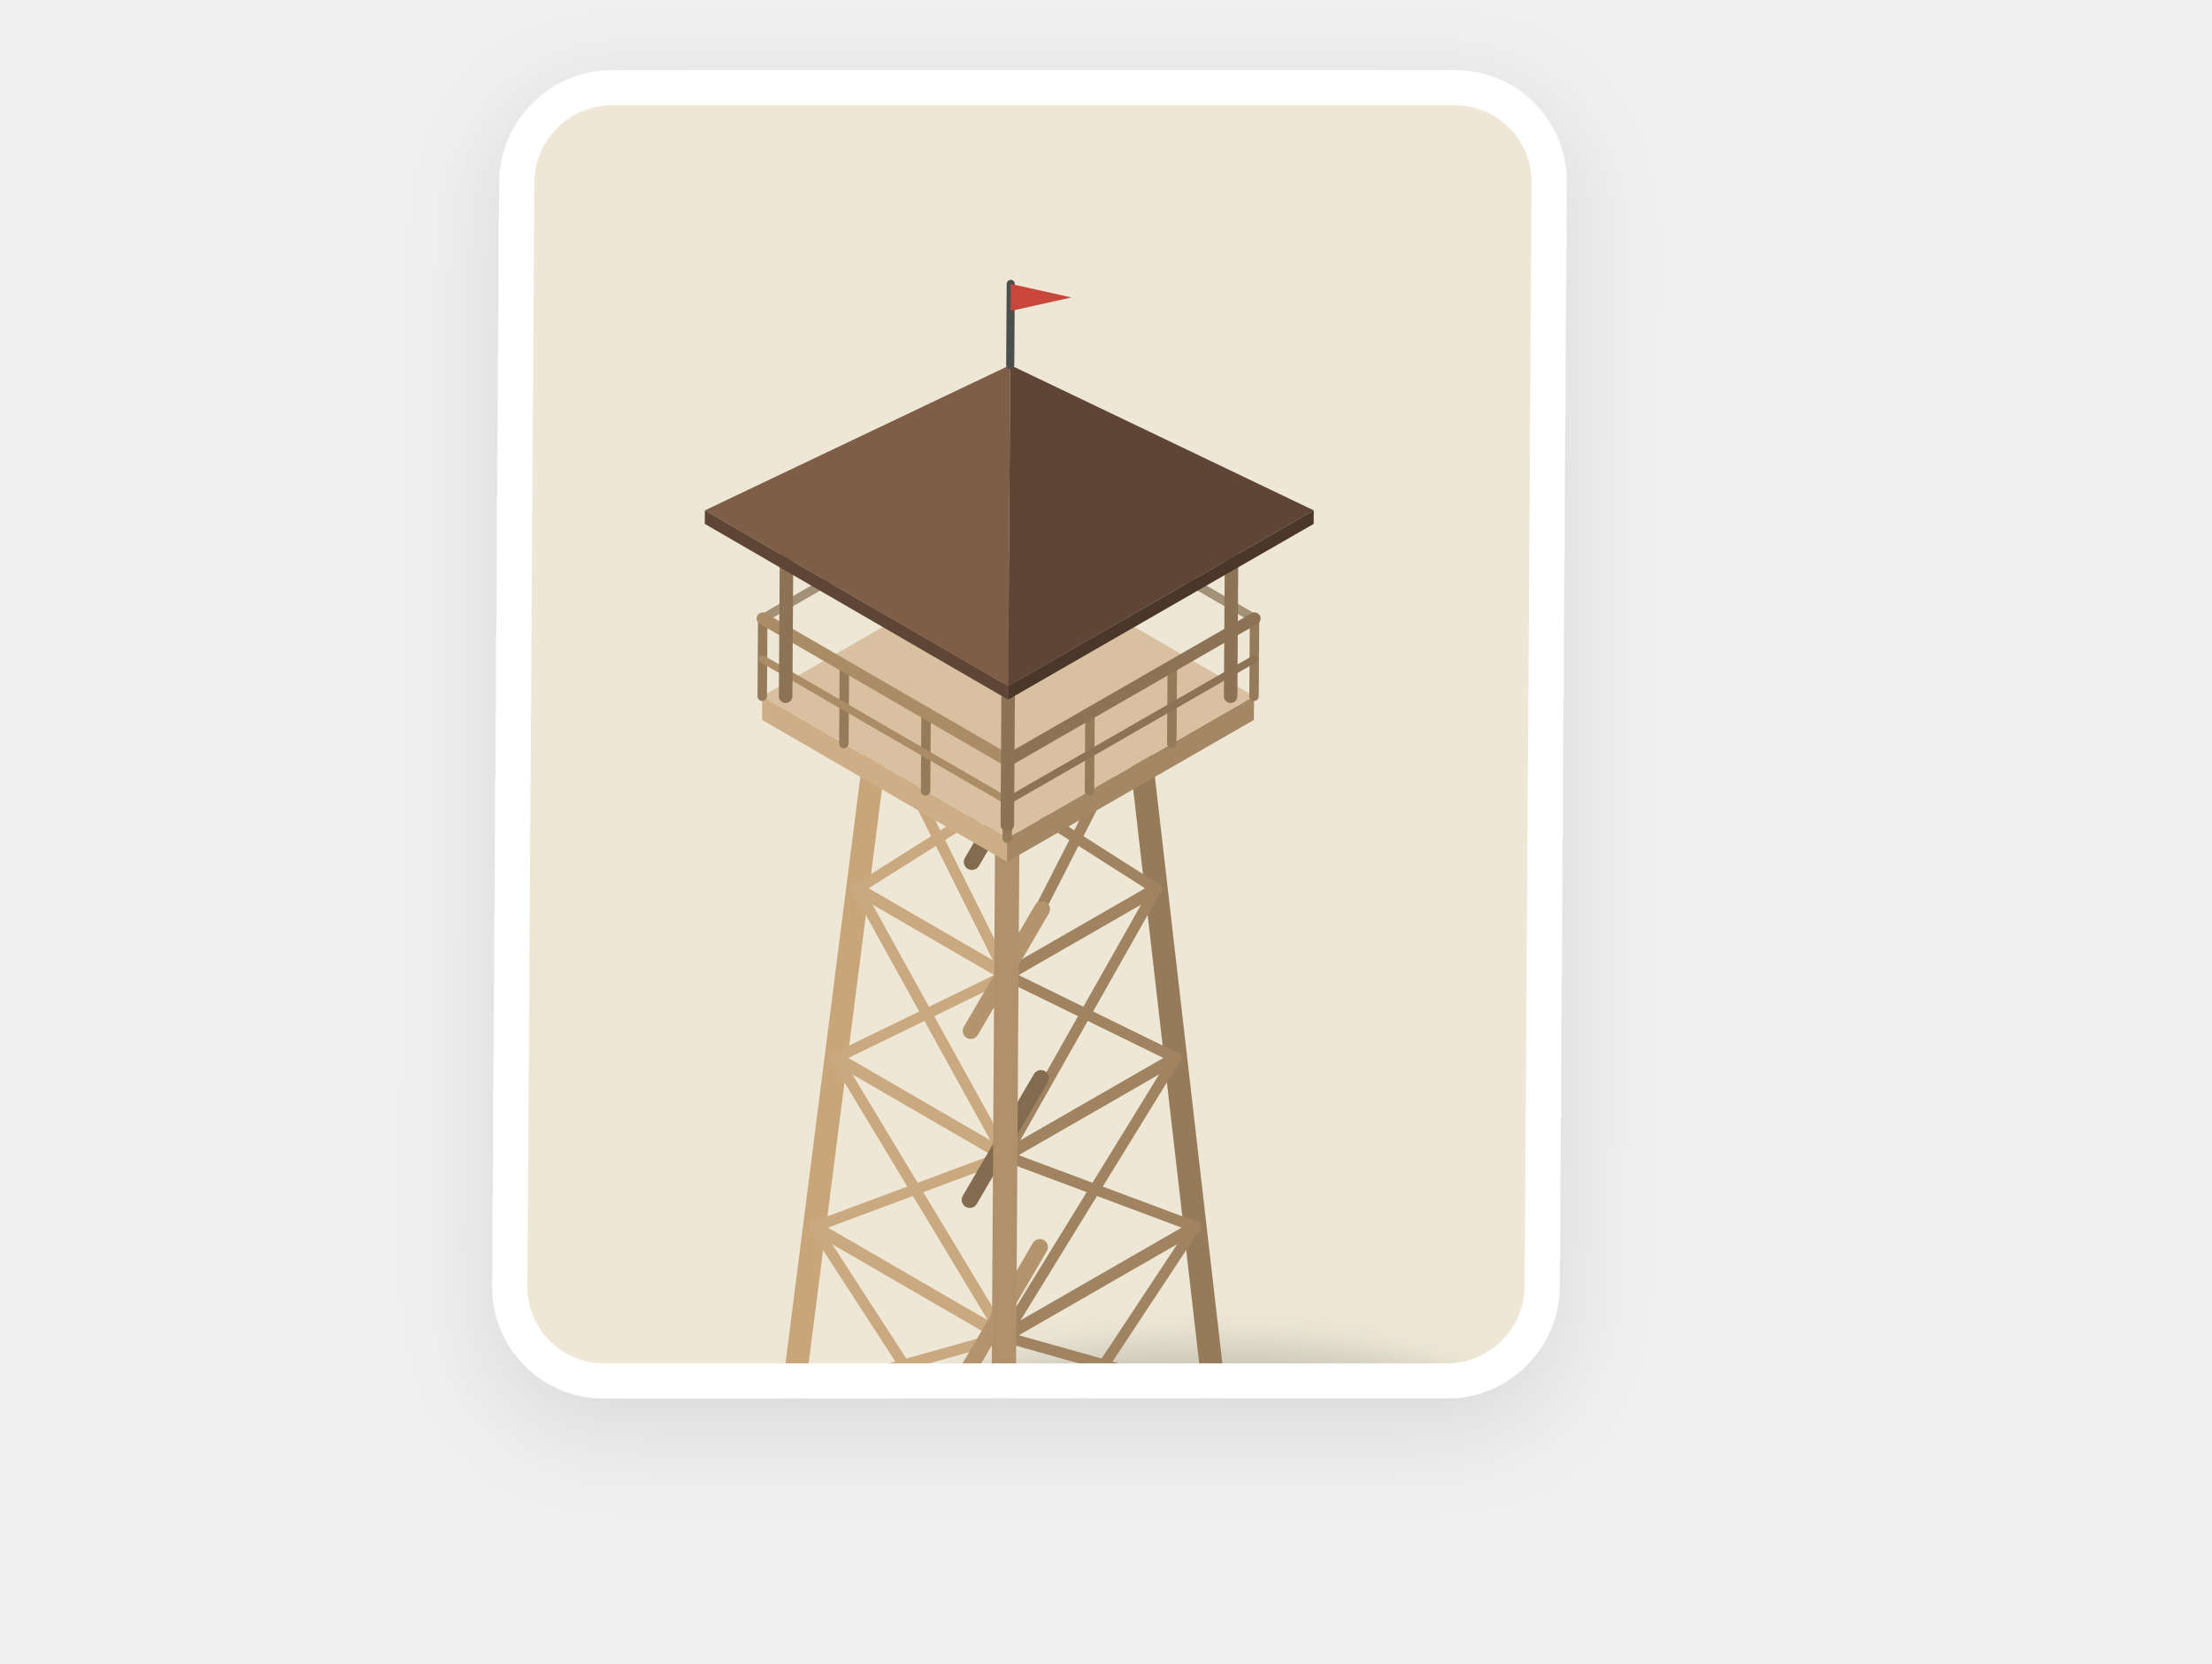
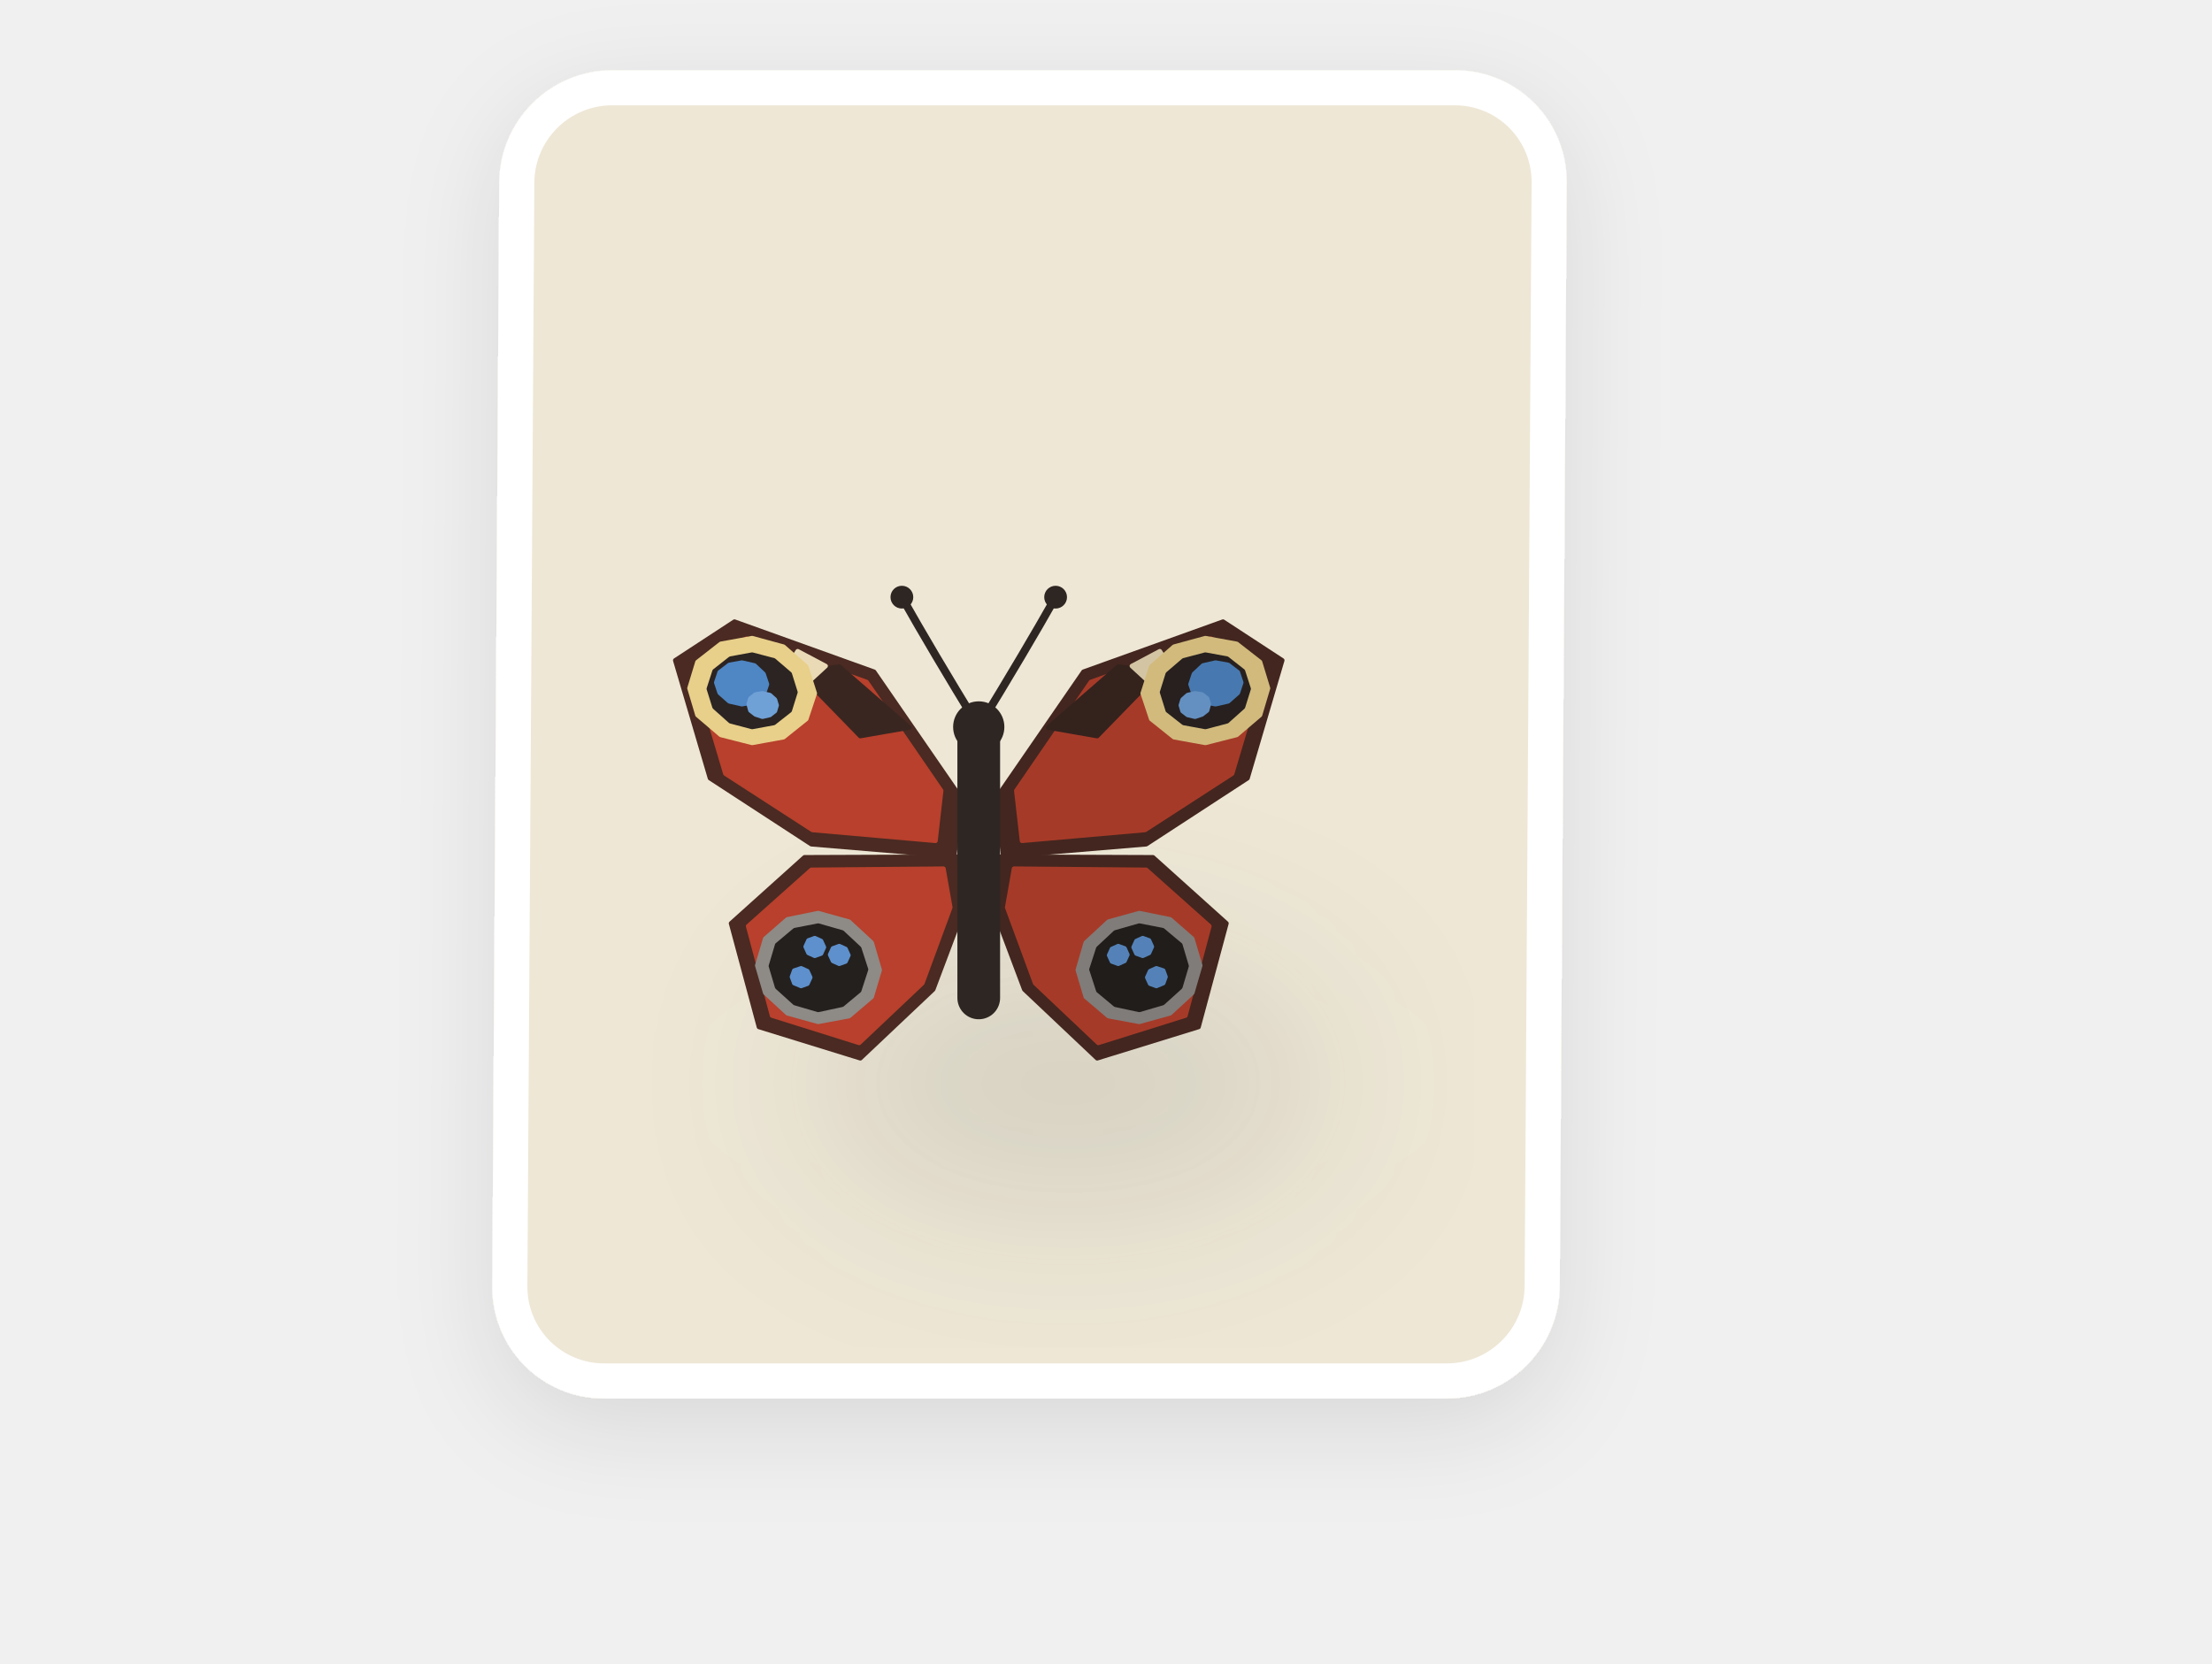
<svg xmlns="http://www.w3.org/2000/svg" width="315" height="237" viewBox="0 0 315 237" fill="none">
-   <g filter="url(#filter1_d_352_51563)">
-     <g clip-path="url(#clip0_352_51563)">
-       <rect width="152.013" height="189.193" rx="16" transform="matrix(1 0 -0.00632073 0.99998 71.1958 10)" fill="#EEE7D6" />
-       <g opacity="0.16" filter="url(#filter2_f_352_51563)">
-         <path d="M171.721 214.222C195.117 214.222 214.117 209.05 214.157 202.669C214.197 196.288 195.263 191.115 171.867 191.115C148.47 191.115 129.471 196.288 129.43 202.669C129.39 209.05 148.324 214.222 171.721 214.222Z" fill="#1E2A26" />
-       </g>
-       <path d="M141.503 181.487C141.498 182.338 142.183 183.028 143.034 183.028C143.884 183.028 144.579 182.338 144.584 181.487H143.043H141.503ZM145.15 91.949C145.155 91.098 144.47 90.408 143.619 90.408C142.768 90.408 142.074 91.098 142.069 91.949H143.609H145.15ZM143.043 181.487H144.584L145.15 91.949H143.609H142.069L141.503 181.487H143.043Z" fill="#8C7355" />
-       <path d="M171.328 199.015C171.431 199.912 172.243 200.551 173.141 200.443C174.039 200.334 174.683 199.518 174.58 198.621L172.954 198.818L171.328 199.015ZM163.51 102.342C163.407 101.445 162.595 100.806 161.697 100.915C160.799 101.024 160.155 101.839 160.258 102.737L161.884 102.54L163.51 102.342ZM172.954 198.818L174.58 198.621L163.51 102.342L161.884 102.54L160.258 102.737L171.328 199.015L172.954 198.818Z" fill="#967B5B" />
-       <path d="M111.29 198.621C111.176 199.518 111.81 200.334 112.707 200.443C113.603 200.551 114.423 199.912 114.538 199.015L112.914 198.818L111.29 198.621ZM126.825 102.737C126.939 101.839 126.305 101.024 125.409 100.915C124.512 100.806 123.692 101.445 123.578 102.342L125.201 102.54L126.825 102.737ZM112.914 198.818L114.538 199.015L126.825 102.737L125.201 102.54L123.578 102.342L111.29 198.621L112.914 198.818Z" fill="#C9A57A" />
-       <path d="M112.711 198.076C112.3 198.191 112.059 198.616 112.171 199.026C112.283 199.435 112.707 199.674 113.117 199.559L112.914 198.818L112.711 198.076ZM143.191 191.135C143.601 191.02 143.843 190.595 143.73 190.185C143.618 189.776 143.194 189.537 142.784 189.652L142.987 190.393L143.191 191.135ZM112.914 198.818L113.117 199.559L143.191 191.135L142.987 190.393L142.784 189.652L112.711 198.076L112.914 198.818Z" fill="#CBA980" />
-       <path d="M142.177 216.57C142.408 216.925 142.885 217.025 143.242 216.792C143.6 216.559 143.702 216.082 143.472 215.726L142.825 216.148L142.177 216.57ZM116.63 174.326C116.4 173.97 115.923 173.871 115.566 174.104C115.208 174.337 115.106 174.814 115.336 175.17L115.983 174.748L116.63 174.326ZM142.825 216.148L143.472 215.726L116.63 174.326L115.983 174.748L115.336 175.17L142.177 216.57L142.825 216.148Z" fill="#CBA980" />
-       <path d="M172.741 199.559C173.15 199.674 173.577 199.435 173.694 199.026C173.812 198.616 173.576 198.191 173.167 198.076L172.954 198.818L172.741 199.559ZM143.2 189.652C142.791 189.537 142.365 189.776 142.247 190.185C142.13 190.595 142.366 191.02 142.775 191.135L142.987 190.393L143.2 189.652ZM172.954 198.818L173.167 198.076L143.2 189.652L142.987 190.393L142.775 191.135L172.741 199.559L172.954 198.818Z" fill="#A08461" />
-       <path d="M142.182 215.726C141.947 216.082 142.044 216.559 142.398 216.792C142.753 217.025 143.231 216.926 143.466 216.57L142.824 216.148L142.182 215.726ZM170.831 175.17C171.066 174.814 170.969 174.337 170.615 174.104C170.26 173.871 169.782 173.97 169.547 174.326L170.189 174.748L170.831 175.17ZM142.824 216.148L143.466 216.57L170.831 175.17L170.189 174.748L169.547 174.326L142.182 215.726L142.824 216.148Z" fill="#A08461" />
-       <path d="M116.421 173.998C116.008 173.758 115.478 173.9 115.236 174.315C114.994 174.729 115.132 175.259 115.545 175.499L115.983 174.748L116.421 173.998ZM142.549 191.144C142.962 191.383 143.493 191.241 143.735 190.827C143.977 190.412 143.838 189.882 143.425 189.643L142.987 190.393L142.549 191.144ZM115.983 174.748L115.545 175.499L142.549 191.144L142.987 190.393L143.425 189.643L116.421 173.998L115.983 174.748Z" fill="#CBA980" />
-       <path d="M170.617 175.499C171.033 175.259 171.179 174.729 170.942 174.315C170.705 173.901 170.176 173.758 169.76 173.998L170.189 174.748L170.617 175.499ZM142.559 189.643C142.143 189.882 141.997 190.412 142.234 190.827C142.47 191.241 143 191.383 143.416 191.144L142.987 190.393L142.559 189.643ZM170.189 174.748L169.76 173.998L142.559 189.643L142.987 190.393L143.416 191.144L170.617 175.499L170.189 174.748Z" fill="#A08461" />
-       <path d="M115.719 174.026C115.319 174.175 115.114 174.619 115.26 175.017C115.406 175.416 115.849 175.618 116.248 175.47L115.983 174.748L115.719 174.026ZM143.415 165.361C143.814 165.212 144.02 164.768 143.874 164.37C143.727 163.971 143.285 163.769 142.886 163.917L143.15 164.639L143.415 165.361ZM115.983 174.748L116.248 175.47L143.415 165.361L143.15 164.639L142.886 163.917L115.719 174.026L115.983 174.748Z" fill="#CBA980" />
-       <path d="M142.327 190.794C142.546 191.157 143.019 191.272 143.384 191.051C143.749 190.83 143.867 190.356 143.648 189.993L142.987 190.393L142.327 190.794ZM119.723 150.278C119.504 149.915 119.031 149.799 118.666 150.021C118.301 150.242 118.183 150.716 118.402 151.079L119.062 150.679L119.723 150.278ZM142.987 190.393L143.648 189.993L119.723 150.278L119.062 150.679L118.402 151.079L142.327 190.794L142.987 190.393Z" fill="#CBA980" />
-       <path d="M169.915 175.47C170.313 175.618 170.758 175.416 170.909 175.017C171.06 174.619 170.86 174.175 170.463 174.026L170.189 174.748L169.915 175.47ZM143.424 163.917C143.026 163.769 142.581 163.971 142.43 164.37C142.279 164.768 142.479 165.212 142.876 165.361L143.15 164.639L143.424 163.917ZM170.189 174.748L170.463 174.026L143.424 163.917L143.15 164.639L142.876 165.361L169.915 175.47L170.189 174.748Z" fill="#A08461" />
-       <path d="M142.332 189.993C142.108 190.356 142.221 190.83 142.583 191.051C142.945 191.272 143.419 191.157 143.643 190.794L142.987 190.393L142.332 189.993ZM168.07 151.079C168.293 150.716 168.181 150.242 167.819 150.021C167.457 149.799 166.982 149.915 166.759 150.278L167.414 150.679L168.07 151.079ZM142.987 190.393L143.643 190.794L168.07 151.079L167.414 150.679L166.759 150.278L142.332 189.993L142.987 190.393Z" fill="#A08461" />
-       <path d="M119.501 149.928C119.088 149.689 118.557 149.831 118.315 150.245C118.073 150.66 118.212 151.19 118.624 151.429L119.062 150.679L119.501 149.928ZM142.712 165.389C143.125 165.629 143.656 165.487 143.898 165.072C144.14 164.658 144.001 164.128 143.588 163.889L143.15 164.639L142.712 165.389ZM119.062 150.679L118.624 151.429L142.712 165.389L143.15 164.639L143.588 163.889L119.501 149.928L119.062 150.679Z" fill="#CBA980" />
-       <path d="M167.843 151.429C168.259 151.19 168.404 150.66 168.167 150.245C167.931 149.831 167.402 149.689 166.986 149.928L167.414 150.679L167.843 151.429ZM142.721 163.888C142.306 164.128 142.16 164.658 142.397 165.072C142.634 165.487 143.163 165.629 143.579 165.389L143.15 164.639L142.721 163.888ZM167.414 150.679L166.986 149.928L142.721 163.888L143.15 164.639L143.579 165.389L167.843 151.429L167.414 150.679Z" fill="#A08461" />
-       <path d="M118.729 149.986C118.345 150.173 118.184 150.634 118.368 151.016C118.552 151.399 119.012 151.557 119.396 151.371L119.062 150.678L118.729 149.986ZM143.646 139.577C144.029 139.39 144.191 138.929 144.007 138.547C143.823 138.164 143.363 138.006 142.979 138.192L143.313 138.884L143.646 139.577ZM119.062 150.678L119.396 151.371L143.646 139.577L143.313 138.884L142.979 138.192L118.729 149.986L119.062 150.678Z" fill="#CBA980" />
-       <path d="M142.475 165.015C142.681 165.386 143.149 165.519 143.522 165.311C143.894 165.104 144.03 164.634 143.825 164.263L143.15 164.639L142.475 165.015ZM122.807 126.233C122.601 125.862 122.133 125.729 121.76 125.937C121.388 126.144 121.252 126.614 121.457 126.985L122.132 126.609L122.807 126.233ZM143.15 164.639L143.825 164.263L122.807 126.233L122.132 126.609L121.457 126.985L142.475 165.015L143.15 164.639Z" fill="#CBA980" />
-       <path d="M167.072 151.371C167.453 151.557 167.916 151.399 168.104 151.016C168.293 150.634 168.138 150.173 167.756 149.986L167.414 150.679L167.072 151.371ZM143.655 138.192C143.274 138.006 142.812 138.164 142.623 138.547C142.434 138.929 142.59 139.39 142.971 139.577L143.313 138.884L143.655 138.192ZM167.414 150.679L167.756 149.986L143.655 138.192L143.313 138.884L142.971 139.577L167.072 151.371L167.414 150.679Z" fill="#A08461" />
-       <path d="M142.48 164.263C142.27 164.634 142.4 165.104 142.77 165.311C143.14 165.519 143.61 165.386 143.82 165.015L143.15 164.639L142.48 164.263ZM165.319 126.985C165.529 126.614 165.399 126.144 165.029 125.937C164.659 125.729 164.189 125.862 163.979 126.233L164.649 126.609L165.319 126.985ZM143.15 164.639L143.82 165.015L165.319 126.985L164.649 126.609L163.979 126.233L142.48 164.263L143.15 164.639Z" fill="#A08461" />
-       <path d="M122.57 125.859C122.157 125.619 121.626 125.761 121.384 126.176C121.142 126.59 121.281 127.12 121.694 127.359L122.132 126.609L122.57 125.859ZM142.875 139.635C143.288 139.874 143.819 139.732 144.061 139.318C144.302 138.903 144.164 138.373 143.751 138.134L143.313 138.884L142.875 139.635ZM122.132 126.609L121.694 127.359L142.875 139.635L143.313 138.884L143.751 138.134L122.57 125.859L122.132 126.609Z" fill="#CBA980" />
-       <path d="M165.078 127.359C165.494 127.12 165.639 126.59 165.402 126.176C165.166 125.761 164.637 125.619 164.221 125.859L164.649 126.609L165.078 127.359ZM142.884 138.134C142.469 138.373 142.323 138.903 142.56 139.318C142.797 139.732 143.326 139.874 143.742 139.635L143.313 138.884L142.884 138.134ZM164.649 126.609L164.221 125.859L142.884 138.134L143.313 138.884L143.742 139.635L165.078 127.359L164.649 126.609Z" fill="#A08461" />
-       <path d="M121.723 125.959C121.363 126.186 121.253 126.662 121.478 127.021C121.704 127.381 122.179 127.487 122.54 127.259L122.132 126.609L121.723 125.959ZM143.884 113.781C144.244 113.553 144.354 113.077 144.129 112.718C143.903 112.358 143.428 112.252 143.067 112.48L143.475 113.13L143.884 113.781ZM122.132 126.609L122.54 127.259L143.884 113.781L143.475 113.13L143.067 112.48L121.723 125.959L122.132 126.609Z" fill="#CBA980" />
-       <path d="M142.623 139.232C142.812 139.611 143.274 139.764 143.655 139.572C144.036 139.381 144.192 138.917 144.003 138.538L143.313 138.885L142.623 139.232ZM125.891 102.193C125.702 101.813 125.239 101.66 124.859 101.852C124.478 102.044 124.322 102.507 124.511 102.887L125.201 102.54L125.891 102.193ZM143.313 138.885L144.003 138.538L125.891 102.193L125.201 102.54L124.511 102.887L142.623 139.232L143.313 138.885Z" fill="#CBA980" />
-       <path d="M164.232 127.26C164.59 127.487 165.067 127.381 165.297 127.022C165.527 126.662 165.423 126.186 165.066 125.959L164.649 126.609L164.232 127.26ZM143.892 112.48C143.534 112.252 143.058 112.358 142.828 112.718C142.598 113.077 142.701 113.553 143.059 113.781L143.476 113.13L143.892 112.48ZM164.649 126.609L165.066 125.959L143.892 112.48L143.476 113.13L143.059 113.781L164.232 127.26L164.649 126.609Z" fill="#A08461" />
-       <path d="M142.627 138.537C142.433 138.917 142.583 139.38 142.961 139.572C143.34 139.764 143.804 139.611 143.998 139.232L143.313 138.884L142.627 138.537ZM162.569 102.886C162.763 102.507 162.614 102.044 162.235 101.852C161.857 101.66 161.392 101.813 161.198 102.192L161.884 102.539L162.569 102.886ZM143.313 138.884L143.998 139.232L162.569 102.886L161.884 102.539L161.198 102.192L142.627 138.537L143.313 138.884Z" fill="#A08461" />
-       <path d="M125.639 101.789C125.226 101.55 124.695 101.692 124.454 102.106C124.212 102.521 124.35 103.051 124.763 103.29L125.201 102.54L125.639 101.789ZM143.038 113.881C143.45 114.12 143.981 113.978 144.223 113.563C144.465 113.149 144.327 112.619 143.914 112.38L143.476 113.13L143.038 113.881ZM125.201 102.54L124.763 103.29L143.038 113.881L143.476 113.13L143.914 112.38L125.639 101.789L125.201 102.54Z" fill="#CBA980" />
-       <path d="M162.312 103.29C162.728 103.051 162.874 102.521 162.637 102.106C162.4 101.692 161.871 101.55 161.455 101.789L161.884 102.539L162.312 103.29ZM143.047 112.38C142.631 112.619 142.486 113.149 142.722 113.563C142.959 113.978 143.488 114.12 143.904 113.88L143.476 113.13L143.047 112.38ZM161.884 102.539L161.455 101.789L143.047 112.38L143.476 113.13L143.904 113.88L162.312 103.29L161.884 102.539Z" fill="#A08461" />
-       <path d="M136.955 194.388C136.632 194.941 136.817 195.648 137.367 195.967C137.918 196.286 138.626 196.097 138.948 195.544L137.951 194.966L136.955 194.388ZM149.071 178.214C149.394 177.662 149.209 176.955 148.658 176.636C148.108 176.317 147.4 176.506 147.077 177.058L148.074 177.636L149.071 178.214ZM137.951 194.966L138.948 195.544L149.071 178.214L148.074 177.636L147.077 177.058L136.955 194.388L137.951 194.966Z" fill="#B4946D" />
-       <path d="M137.107 170.319C136.784 170.871 136.969 171.578 137.52 171.897C138.07 172.217 138.778 172.027 139.101 171.475L138.104 170.897L137.107 170.319ZM149.223 154.145C149.546 153.592 149.361 152.886 148.811 152.567C148.26 152.247 147.552 152.436 147.23 152.989L148.227 153.567L149.223 154.145ZM138.104 170.897L139.101 171.475L149.223 154.145L148.227 153.567L147.23 152.989L137.107 170.319L138.104 170.897Z" fill="#826B4F" />
-       <path d="M137.259 146.249C136.937 146.802 137.121 147.509 137.672 147.828C138.222 148.147 138.93 147.958 139.253 147.405L138.256 146.827L137.259 146.249ZM149.376 130.075C149.698 129.523 149.514 128.816 148.963 128.497C148.413 128.178 147.705 128.367 147.382 128.919L148.379 129.497L149.376 130.075ZM138.256 146.827L139.253 147.405L149.376 130.075L148.379 129.497L147.382 128.919L137.259 146.249L138.256 146.827Z" fill="#B4946D" />
-       <path d="M137.411 122.18C137.089 122.732 137.273 123.439 137.824 123.758C138.374 124.077 139.082 123.888 139.405 123.336L138.408 122.758L137.411 122.18ZM149.527 106.006C149.85 105.453 149.666 104.747 149.115 104.427C148.565 104.108 147.857 104.297 147.534 104.85L148.531 105.428L149.527 106.006ZM138.408 122.758L139.405 123.336L149.527 106.006L148.531 105.428L147.534 104.85L137.411 122.18L138.408 122.758Z" fill="#826B4F" />
-       <path d="M141.091 216.148C141.085 217.105 141.856 217.881 142.813 217.881C143.771 217.881 144.551 217.105 144.557 216.148H142.824H141.091ZM145.209 113.13C145.215 112.173 144.444 111.397 143.487 111.397C142.529 111.397 141.749 112.173 141.743 113.13H143.476H145.209ZM142.824 216.148H144.557L145.209 113.13H143.476H141.743L141.091 216.148H142.824Z" fill="#B0916B" />
-       <path d="M108.526 102.539L143.415 122.758L143.436 119.388L108.547 99.17L108.526 102.539Z" fill="#CEAE87" />
-       <path d="M178.56 102.54L143.415 122.758L143.436 119.388L178.581 99.17L178.56 102.54Z" fill="#A48764" />
-       <path d="M143.692 78.951L178.581 99.17L143.436 119.388L108.547 99.17L143.692 78.951Z" fill="#D9C0A1" />
-       <path d="M107.873 99.17C107.87 99.542 108.17 99.844 108.542 99.844C108.915 99.844 109.218 99.542 109.221 99.17H108.547H107.873ZM109.291 88.098C109.293 87.725 108.993 87.424 108.621 87.424C108.249 87.424 107.945 87.725 107.943 88.098H108.617H109.291ZM108.547 99.17H109.221L109.291 88.098H108.617H107.943L107.873 99.17H108.547Z" fill="#967B5B" />
-       <path d="M119.499 105.909C119.497 106.281 119.797 106.583 120.169 106.583C120.541 106.583 120.845 106.281 120.847 105.909H120.173H119.499ZM120.917 94.837C120.919 94.465 120.62 94.163 120.247 94.163C119.875 94.163 119.572 94.465 119.569 94.837H120.243H120.917ZM120.173 105.909H120.847L120.917 94.837H120.243H119.569L119.499 105.909H120.173Z" fill="#967B5B" />
-       <path d="M131.135 112.649C131.133 113.021 131.433 113.323 131.805 113.323C132.177 113.323 132.481 113.021 132.483 112.649H131.809H131.135ZM132.553 101.577C132.556 101.204 132.256 100.903 131.884 100.903C131.511 100.903 131.208 101.204 131.205 101.577H131.879H132.553ZM131.809 112.649H132.483L132.553 101.577H131.879H131.205L131.135 112.649H131.809Z" fill="#967B5B" />
-       <path d="M142.762 119.388C142.76 119.76 143.059 120.062 143.432 120.062C143.804 120.062 144.107 119.76 144.11 119.388H143.436H142.762ZM144.18 108.316C144.182 107.944 143.882 107.642 143.51 107.642C143.138 107.642 142.834 107.944 142.832 108.316H143.506H144.18ZM143.436 119.388H144.11L144.18 108.316H143.506H142.832L142.762 119.388H143.436Z" fill="#967B5B" />
-       <path d="M154.474 112.649C154.471 113.021 154.771 113.323 155.144 113.323C155.516 113.323 155.819 113.021 155.822 112.649H155.148H154.474ZM155.892 101.577C155.894 101.204 155.594 100.903 155.222 100.903C154.85 100.903 154.546 101.204 154.544 101.577H155.218H155.892ZM155.148 112.649H155.822L155.892 101.577H155.218H154.544L154.474 112.649H155.148Z" fill="#967B5B" />
-       <path d="M166.195 105.909C166.193 106.281 166.493 106.583 166.865 106.583C167.237 106.583 167.541 106.281 167.543 105.909H166.869H166.195ZM167.613 94.837C167.615 94.465 167.315 94.163 166.943 94.163C166.571 94.163 166.267 94.465 166.265 94.837H166.939H167.613ZM166.869 105.909H167.543L167.613 94.837H166.939H166.265L166.195 105.909H166.869Z" fill="#967B5B" />
-       <path d="M177.907 99.17C177.905 99.542 178.204 99.844 178.577 99.844C178.949 99.844 179.253 99.542 179.255 99.17H178.581H177.907ZM179.325 88.098C179.327 87.725 179.027 87.424 178.655 87.424C178.283 87.424 177.979 87.725 177.977 88.098H178.651H179.325ZM178.581 99.17H179.255L179.325 88.098H178.651H177.977L177.907 99.17H178.581Z" fill="#967B5B" />
-       <path d="M144.078 67.337C143.78 67.165 143.396 67.267 143.222 67.566C143.047 67.866 143.147 68.248 143.445 68.421L143.762 67.879L144.078 67.337ZM178.335 88.64C178.633 88.812 179.016 88.71 179.191 88.411C179.366 88.111 179.266 87.729 178.967 87.556L178.651 88.098L178.335 88.64ZM143.762 67.879L143.445 68.421L178.335 88.64L178.651 88.098L178.967 87.556L144.078 67.337L143.762 67.879Z" fill="#826B4F" fill-opacity="0.7" />
-       <path d="M144.071 68.421C144.372 68.249 144.477 67.866 144.306 67.566C144.135 67.267 143.753 67.165 143.452 67.337L143.762 67.879L144.071 68.421ZM108.307 87.556C108.007 87.729 107.902 88.111 108.073 88.411C108.244 88.71 108.626 88.812 108.926 88.64L108.617 88.098L108.307 87.556ZM143.762 67.879L143.452 67.337L108.307 87.556L108.617 88.098L108.926 88.64L144.071 68.421L143.762 67.879Z" fill="#826B4F" fill-opacity="0.7" />
-       <path d="M109.055 87.347C108.642 87.108 108.111 87.25 107.869 87.664C107.627 88.079 107.766 88.609 108.179 88.848L108.617 88.098L109.055 87.347ZM143.068 109.066C143.481 109.306 144.012 109.164 144.254 108.749C144.496 108.335 144.357 107.805 143.944 107.566L143.506 108.316L143.068 109.066ZM108.617 88.098L108.179 88.848L143.068 109.066L143.506 108.316L143.944 107.566L109.055 87.347L108.617 88.098Z" fill="#AA8C67" />
-       <path d="M179.079 88.848C179.495 88.609 179.641 88.079 179.404 87.665C179.167 87.25 178.638 87.108 178.222 87.347L178.651 88.098L179.079 88.848ZM143.077 107.566C142.661 107.805 142.516 108.335 142.753 108.749C142.99 109.164 143.519 109.306 143.935 109.067L143.506 108.316L143.077 107.566ZM178.651 88.098L178.222 87.347L143.077 107.566L143.506 108.316L143.935 109.067L179.079 88.848L178.651 88.098Z" fill="#8C7355" />
-       <path d="M108.848 93.416C108.595 93.27 108.271 93.356 108.123 93.61C107.975 93.863 108.06 94.187 108.312 94.333L108.58 93.874L108.848 93.416ZM143.202 114.551C143.454 114.698 143.778 114.611 143.926 114.358C144.074 114.104 143.989 113.781 143.737 113.634L143.469 114.093L143.202 114.551ZM108.58 93.874L108.312 94.333L143.202 114.551L143.469 114.093L143.737 113.634L108.848 93.416L108.58 93.874Z" fill="#AA8C67" />
-       <path d="M178.876 94.333C179.13 94.187 179.219 93.863 179.074 93.61C178.93 93.356 178.607 93.27 178.352 93.416L178.614 93.874L178.876 94.333ZM143.207 113.634C142.953 113.781 142.864 114.104 143.009 114.358C143.154 114.611 143.477 114.698 143.731 114.551L143.469 114.093L143.207 113.634ZM178.614 93.874L178.352 93.416L143.207 113.634L143.469 114.093L143.731 114.551L178.876 94.333L178.614 93.874Z" fill="#8C7355" />
-       <path d="M110.915 99.17C110.912 99.701 111.34 100.133 111.872 100.133C112.404 100.133 112.837 99.701 112.841 99.17H111.878H110.915ZM113.008 72.693C113.012 72.162 112.583 71.731 112.051 71.731C111.52 71.731 111.086 72.162 111.083 72.693H112.045H113.008ZM111.878 99.17H112.841L113.008 72.693H112.045H111.083L110.915 99.17H111.878Z" fill="#8C7355" />
-       <path d="M142.486 117.463C142.482 117.994 142.911 118.425 143.442 118.425C143.974 118.425 144.408 117.994 144.411 117.463H143.448H142.486ZM144.579 90.986C144.582 90.454 144.154 90.023 143.622 90.023C143.09 90.023 142.656 90.454 142.653 90.986H143.616H144.579ZM143.448 117.463H144.411L144.579 90.986H143.616H142.653L142.486 117.463H143.448Z" fill="#8C7355" />
-       <path d="M174.287 99.17C174.283 99.701 174.712 100.133 175.244 100.133C175.775 100.133 176.209 99.701 176.212 99.17H175.25H174.287ZM176.38 72.693C176.383 72.162 175.955 71.731 175.423 71.731C174.891 71.731 174.458 72.162 174.454 72.693H175.417H176.38ZM175.25 99.17H176.212L176.38 72.693H175.417H174.454L174.287 99.17H175.25Z" fill="#8C7355" />
-       <path d="M100.376 72.693L143.573 97.725L143.862 51.993L100.376 72.693Z" fill="#7E5E47" />
-       <path d="M187.086 72.693L143.573 97.726L143.862 51.993L187.086 72.693Z" fill="#5E4535" />
-       <path d="M100.376 72.693L143.573 97.726L143.561 99.651L100.364 74.619L100.376 72.693Z" fill="#5E4535" />
-       <path d="M187.086 72.693L143.573 97.726L143.561 99.651L187.074 74.619L187.086 72.693Z" fill="#4A372A" />
-       <path d="M143.284 51.993C143.282 52.312 143.539 52.571 143.858 52.571C144.177 52.571 144.438 52.312 144.44 51.993H143.862H143.284ZM144.513 40.44C144.515 40.121 144.258 39.862 143.939 39.862C143.62 39.862 143.359 40.121 143.357 40.44H143.935H144.513ZM143.862 51.993H144.44L144.513 40.44H143.935H143.357L143.284 51.993H143.862Z" fill="#4A4F4C" />
-       <path d="M143.935 40.44L152.588 42.366L143.911 44.291L143.935 40.44Z" fill="#C8463A" />
-     </g>
-     <rect x="2.484" y="2.5" width="147.013" height="184.193" rx="13.5" transform="matrix(1 0 -0.00632073 0.99998 71.2116 10)" stroke="white" stroke-width="5" />
-   </g>
  <defs>
-     <filter id="filter1_d_352_51563" x="56" y="0" width="181.209" height="217.189" filterUnits="userSpaceOnUse" color-interpolation-filters="sRGB">
+     <filter id="shadow" x="40" y="-2" width="260" height="240" filterUnits="userSpaceOnUse" color-interpolation-filters="sRGB">
      <feFlood flood-opacity="0" result="BackgroundImageFix" />
      <feColorMatrix in="SourceAlpha" type="matrix" values="0 0 0 0 0 0 0 0 0 0 0 0 0 0 0 0 0 0 127 0" result="hardAlpha" />
      <feOffset dy="4" />
      <feGaussianBlur stdDeviation="7" />
      <feComposite in2="hardAlpha" operator="out" />
      <feColorMatrix type="matrix" values="0 0 0 0 0 0 0 0 0 0 0 0 0 0 0 0 0 0 0.1 0" />
-       <feBlend mode="normal" in2="BackgroundImageFix" result="effect1_dropShadow_352_51563" />
-       <feBlend mode="normal" in="SourceGraphic" in2="effect1_dropShadow_352_51563" result="shape" />
+       <feBlend mode="normal" in2="BackgroundImageFix" result="effect1_dropShadow" />
+       <feBlend mode="normal" in="SourceGraphic" in2="effect1_dropShadow" result="shape" />
    </filter>
-     <filter id="filter2_f_352_51563" x="124.616" y="186.301" width="94.355" height="32.735" filterUnits="userSpaceOnUse" color-interpolation-filters="sRGB">
-       <feFlood flood-opacity="0" result="BackgroundImageFix" />
-       <feBlend mode="normal" in="SourceGraphic" in2="BackgroundImageFix" result="shape" />
-       <feGaussianBlur stdDeviation="2.407" result="effect1_foregroundBlur_352_51563" />
-     </filter>
-     <clipPath id="clip0_352_51563">
-       <rect width="152.013" height="189.193" rx="16" transform="matrix(1 0 -0.00632073 0.99998 71.1958 10)" fill="white" />
-     </clipPath>
  </defs>
+   <g filter="url(#shadow)">
+     <rect width="152.013" height="189.193" rx="16" transform="matrix(1 0 -0.00632073 0.99998 71.1958 10)" fill="#EEE7D6" />
+     <rect x="2.484" y="2.5" width="147.013" height="184.193" rx="13.5" transform="matrix(1 0 -0.00632073 0.99998 71.2116 10)" stroke="white" stroke-width="5" />
+   </g>
+   <svg x="84" y="44" width="126" height="148" viewBox="-6.83 -9.09 15.54 14.69" preserveAspectRatio="xMidYMax meet">
+     <defs>
+       <filter id="soft" x="-60%" y="-60%" width="220%" height="220%">
+         <feGaussianBlur stdDeviation="1.6" />
+       </filter>
+       <filter id="soft2" x="-60%" y="-60%" width="220%" height="220%">
+         <feGaussianBlur stdDeviation="0.7" />
+       </filter>
+     </defs>
+     <ellipse cx="1.57" cy="0.94" rx="4.70" ry="2.26" fill="#1E2A26" opacity="0.12" filter="url(#soft)" />
+     <path d="M-0.37 -3.03 L-3.06 -3.02 L-4.35 -1.86 L-3.86 -0.04 L-2.08 0.51 L-0.80 -0.70 L-0.22 -2.24 Z" fill="#4A2A22" stroke="#4A2A22" stroke-width="0.08" stroke-linejoin="round" />
+     <path d="M-0.62 -2.82 L-2.94 -2.80 L-4.05 -1.81 L-3.63 -0.24 L-2.10 0.24 L-0.99 -0.81 L-0.50 -2.14 Z" fill="#B8402C" stroke="#B8402C" stroke-width="0.08" stroke-linejoin="round" />
+     <path d="M-0.31 -4.06 L-1.84 -6.28 L-4.29 -7.16 L-5.33 -6.48 L-4.72 -4.41 L-2.94 -3.25 L-0.43 -3.04 Z" fill="#4A2A22" stroke="#4A2A22" stroke-width="0.08" stroke-linejoin="round" />
+     <path d="M-0.66 -4.19 L-1.97 -6.10 L-4.08 -6.86 L-4.98 -6.27 L-4.45 -4.49 L-2.92 -3.50 L-0.76 -3.31 Z" fill="#B8402C" stroke="#B8402C" stroke-width="0.08" stroke-linejoin="round" />
+     <path d="M-1.22 -5.30 L-2.45 -6.37 L-3.18 -6.28 L-2.08 -5.15 Z" fill="#3A2620" stroke="#3A2620" stroke-width="0.08" stroke-linejoin="round" />
+     <path d="M-2.69 -6.38 L-3.18 -6.64 L-3.37 -6.34 L-2.94 -6.15 Z" fill="#EADBB6" stroke="#EADBB6" stroke-width="0.08" stroke-linejoin="round" />
+     <path d="M-5.08 -5.99 L-4.94 -6.45 L-4.53 -6.77 L-3.98 -6.87 L-3.43 -6.72 L-3.03 -6.37 L-2.88 -5.90 L-3.03 -5.45 L-3.43 -5.13 L-3.98 -5.03 L-4.53 -5.17 L-4.94 -5.52 Z" fill="#E8CF8A" stroke="#E8CF8A" stroke-width="0.08" stroke-linejoin="round" />
+     <path d="M-4.74 -5.98 L-4.64 -6.29 L-4.36 -6.51 L-3.98 -6.58 L-3.60 -6.48 L-3.32 -6.24 L-3.22 -5.92 L-3.32 -5.60 L-3.60 -5.38 L-3.98 -5.31 L-4.36 -5.41 L-4.64 -5.66 Z" fill="#2B2422" stroke="#2B2422" stroke-width="0.08" stroke-linejoin="round" />
+     <path d="M-4.61 -6.09 L-4.55 -6.27 L-4.38 -6.40 L-4.16 -6.44 L-3.94 -6.39 L-3.78 -6.24 L-3.72 -6.06 L-3.78 -5.88 L-3.94 -5.75 L-4.16 -5.71 L-4.38 -5.76 L-4.55 -5.91 Z" fill="#4F86C4" stroke="#4F86C4" stroke-width="0.08" stroke-linejoin="round" />
+     <path d="M-4.04 -5.71 L-4.01 -5.81 L-3.92 -5.88 L-3.80 -5.90 L-3.67 -5.87 L-3.58 -5.79 L-3.55 -5.69 L-3.58 -5.59 L-3.67 -5.52 L-3.80 -5.49 L-3.92 -5.53 L-4.01 -5.60 Z" fill="#6FA0D6" stroke="#6FA0D6" stroke-width="0.08" stroke-linejoin="round" />
+     <path d="M-3.89 -1.12 L-3.75 -1.59 L-3.36 -1.93 L-2.82 -2.04 L-2.28 -1.89 L-1.88 -1.52 L-1.74 -1.04 L-1.88 -0.57 L-2.28 -0.23 L-2.82 -0.13 L-3.36 -0.28 L-3.75 -0.64 Z" fill="#8E8A86" stroke="#8E8A86" stroke-width="0.08" stroke-linejoin="round" />
+     <path d="M-3.65 -1.11 L-3.54 -1.48 L-3.23 -1.74 L-2.82 -1.82 L-2.40 -1.70 L-2.10 -1.42 L-1.98 -1.05 L-2.10 -0.68 L-2.40 -0.43 L-2.82 -0.34 L-3.23 -0.46 L-3.54 -0.74 Z" fill="#24201E" stroke="#24201E" stroke-width="0.08" stroke-linejoin="round" />
+     <path d="M-2.61 -1.31 L-2.56 -1.42 L-2.45 -1.46 L-2.34 -1.41 L-2.29 -1.30 L-2.34 -1.19 L-2.45 -1.15 L-2.56 -1.20 Z" fill="#5D90CC" stroke="#5D90CC" stroke-width="0.08" stroke-linejoin="round" />
+     <path d="M-3.28 -0.92 L-3.24 -1.03 L-3.12 -1.07 L-3.01 -1.02 L-2.96 -0.91 L-3.01 -0.80 L-3.12 -0.76 L-3.24 -0.81 Z" fill="#5D90CC" stroke="#5D90CC" stroke-width="0.08" stroke-linejoin="round" />
+     <path d="M-3.04 -1.45 L-2.99 -1.56 L-2.88 -1.60 L-2.77 -1.55 L-2.72 -1.44 L-2.77 -1.33 L-2.88 -1.29 L-2.99 -1.34 Z" fill="#5D90CC" stroke="#5D90CC" stroke-width="0.08" stroke-linejoin="round" />
+     <path d="M0.37 -3.03 L3.06 -3.02 L4.35 -1.86 L3.86 -0.04 L2.08 0.51 L0.80 -0.70 L0.22 -2.24 Z" fill="#43261F" stroke="#43261F" stroke-width="0.08" stroke-linejoin="round" />
+     <path d="M0.62 -2.82 L2.94 -2.80 L4.05 -1.81 L3.63 -0.24 L2.10 0.24 L0.99 -0.81 L0.50 -2.14 Z" fill="#A63A28" stroke="#A63A28" stroke-width="0.08" stroke-linejoin="round" />
+     <path d="M0.31 -4.06 L1.84 -6.28 L4.29 -7.16 L5.33 -6.48 L4.72 -4.41 L2.94 -3.25 L0.43 -3.04 Z" fill="#43261F" stroke="#43261F" stroke-width="0.08" stroke-linejoin="round" />
+     <path d="M0.66 -4.19 L1.97 -6.10 L4.08 -6.86 L4.98 -6.27 L4.45 -4.49 L2.92 -3.50 L0.76 -3.31 Z" fill="#A63A28" stroke="#A63A28" stroke-width="0.08" stroke-linejoin="round" />
+     <path d="M1.22 -5.30 L2.45 -6.37 L3.18 -6.28 L2.08 -5.15 Z" fill="#34221D" stroke="#34221D" stroke-width="0.08" stroke-linejoin="round" />
+     <path d="M2.69 -6.38 L3.18 -6.64 L3.37 -6.34 L2.94 -6.15 Z" fill="#D3C5A4" stroke="#D3C5A4" stroke-width="0.08" stroke-linejoin="round" />
+     <path d="M5.08 -5.99 L4.94 -6.45 L4.53 -6.77 L3.98 -6.87 L3.43 -6.72 L3.03 -6.37 L2.88 -5.90 L3.03 -5.45 L3.43 -5.13 L3.98 -5.03 L4.53 -5.17 L4.94 -5.52 Z" fill="#D1BA7C" stroke="#D1BA7C" stroke-width="0.08" stroke-linejoin="round" />
+     <path d="M4.74 -5.98 L4.64 -6.29 L4.36 -6.51 L3.98 -6.58 L3.60 -6.48 L3.32 -6.24 L3.22 -5.92 L3.32 -5.60 L3.60 -5.38 L3.98 -5.31 L4.36 -5.41 L4.64 -5.66 Z" fill="#27201F" stroke="#27201F" stroke-width="0.08" stroke-linejoin="round" />
+     <path d="M4.61 -6.09 L4.55 -6.27 L4.38 -6.40 L4.16 -6.44 L3.94 -6.39 L3.78 -6.24 L3.72 -6.06 L3.78 -5.88 L3.94 -5.75 L4.16 -5.71 L4.38 -5.76 L4.55 -5.91 Z" fill="#4779B0" stroke="#4779B0" stroke-width="0.08" stroke-linejoin="round" />
+     <path d="M4.04 -5.71 L4.01 -5.81 L3.92 -5.88 L3.80 -5.90 L3.67 -5.87 L3.58 -5.79 L3.55 -5.69 L3.58 -5.59 L3.67 -5.52 L3.80 -5.49 L3.92 -5.53 L4.01 -5.60 Z" fill="#6490C1" stroke="#6490C1" stroke-width="0.08" stroke-linejoin="round" />
+     <path d="M3.89 -1.12 L3.75 -1.59 L3.36 -1.93 L2.82 -2.04 L2.28 -1.89 L1.88 -1.52 L1.74 -1.04 L1.88 -0.57 L2.28 -0.23 L2.82 -0.13 L3.36 -0.28 L3.75 -0.64 Z" fill="#807C79" stroke="#807C79" stroke-width="0.08" stroke-linejoin="round" />
+     <path d="M3.65 -1.11 L3.54 -1.48 L3.23 -1.74 L2.82 -1.82 L2.40 -1.70 L2.10 -1.42 L1.98 -1.05 L2.10 -0.68 L2.40 -0.43 L2.82 -0.34 L3.23 -0.46 L3.54 -0.74 Z" fill="#201D1B" stroke="#201D1B" stroke-width="0.08" stroke-linejoin="round" />
+     <path d="M2.61 -1.31 L2.56 -1.42 L2.45 -1.46 L2.34 -1.41 L2.29 -1.30 L2.34 -1.19 L2.45 -1.15 L2.56 -1.20 Z" fill="#5482B8" stroke="#5482B8" stroke-width="0.08" stroke-linejoin="round" />
+     <path d="M3.28 -0.92 L3.24 -1.03 L3.12 -1.07 L3.01 -1.02 L2.96 -0.91 L3.01 -0.80 L3.12 -0.76 L3.24 -0.81 Z" fill="#5482B8" stroke="#5482B8" stroke-width="0.08" stroke-linejoin="round" />
+     <path d="M3.04 -1.45 L2.99 -1.56 L2.88 -1.60 L2.77 -1.55 L2.72 -1.44 L2.77 -1.33 L2.88 -1.29 L2.99 -1.34 Z" fill="#5482B8" stroke="#5482B8" stroke-width="0.08" stroke-linejoin="round" />
+     <path d="M0.00 -5.37 L0.00 -0.55" stroke="#2E2622" stroke-width="0.75" stroke-linecap="round" />
+     <circle cx="0.00" cy="-5.31" r="0.45" fill="#2E2622" />
+     <path d="M0.00 -5.31 Q-0.82 -6.65 -1.35 -7.59" fill="none" stroke="#2E2622" stroke-width="0.14" stroke-linecap="round" />
+     <circle cx="-1.35" cy="-7.59" r="0.20" fill="#2E2622" />
+     <path d="M0.00 -5.31 Q0.82 -6.65 1.35 -7.59" fill="none" stroke="#2E2622" stroke-width="0.14" stroke-linecap="round" />
+     <circle cx="1.35" cy="-7.59" r="0.20" fill="#2E2622" />
+   </svg>
</svg>
